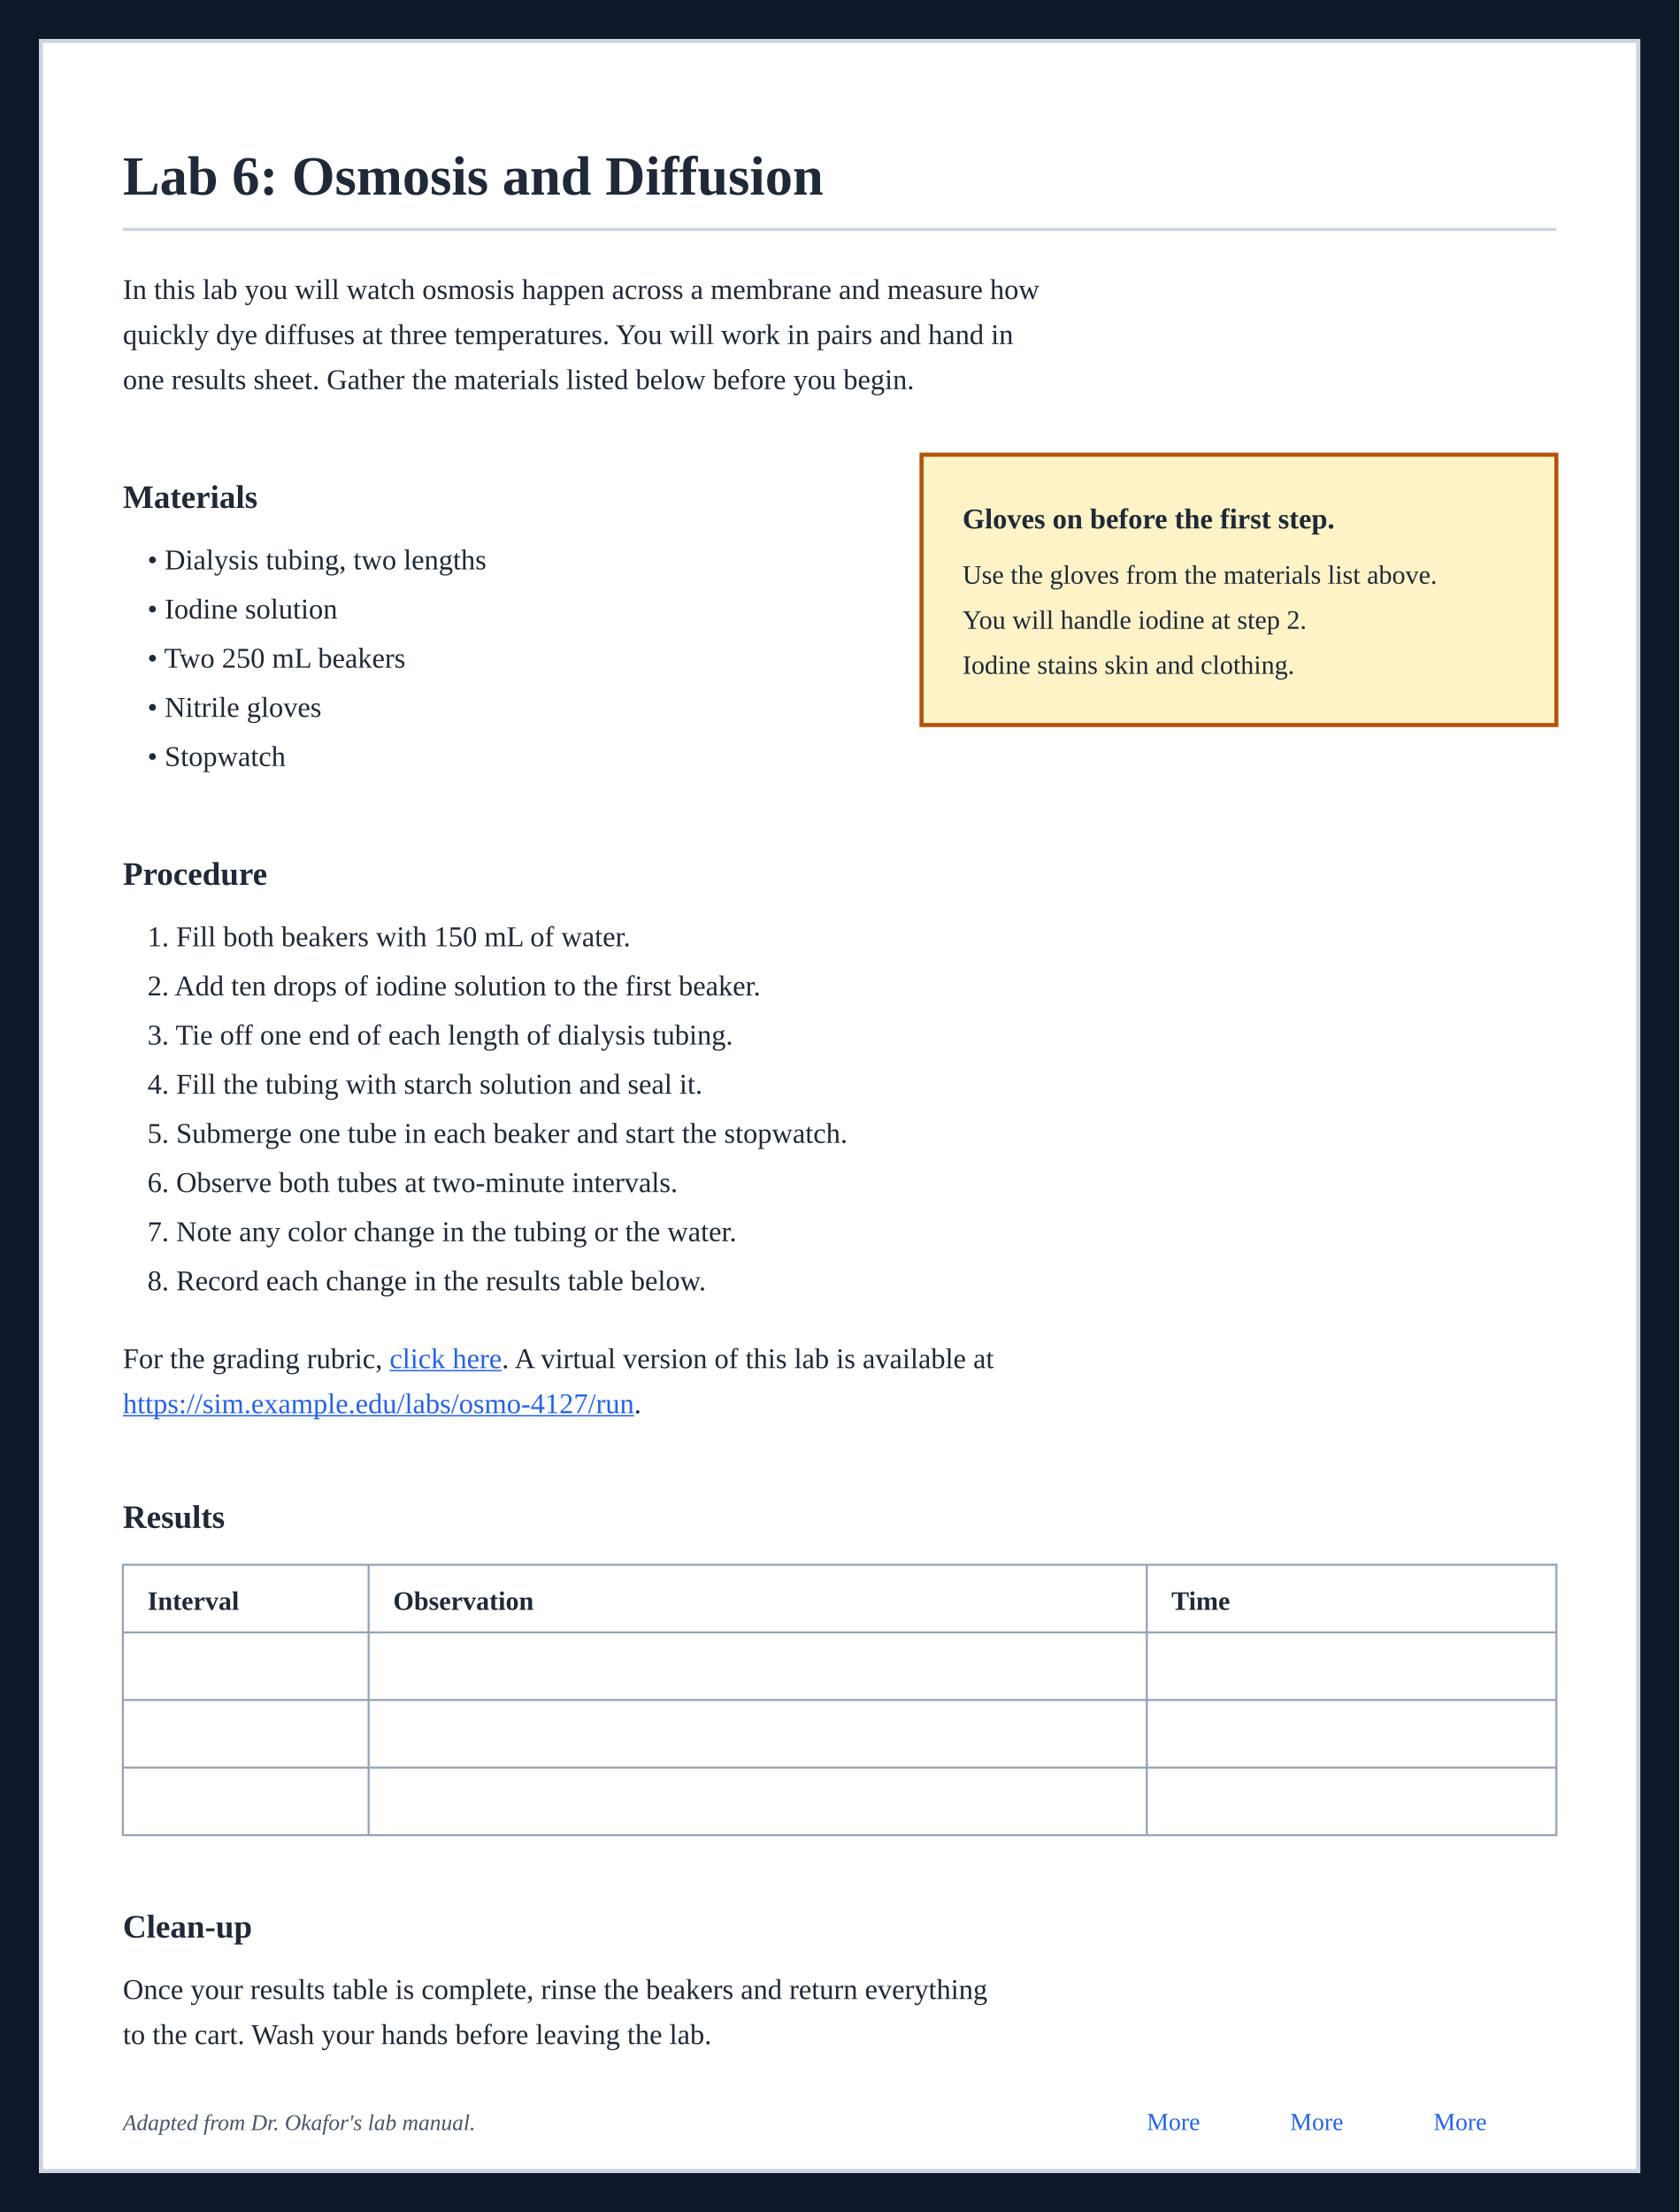
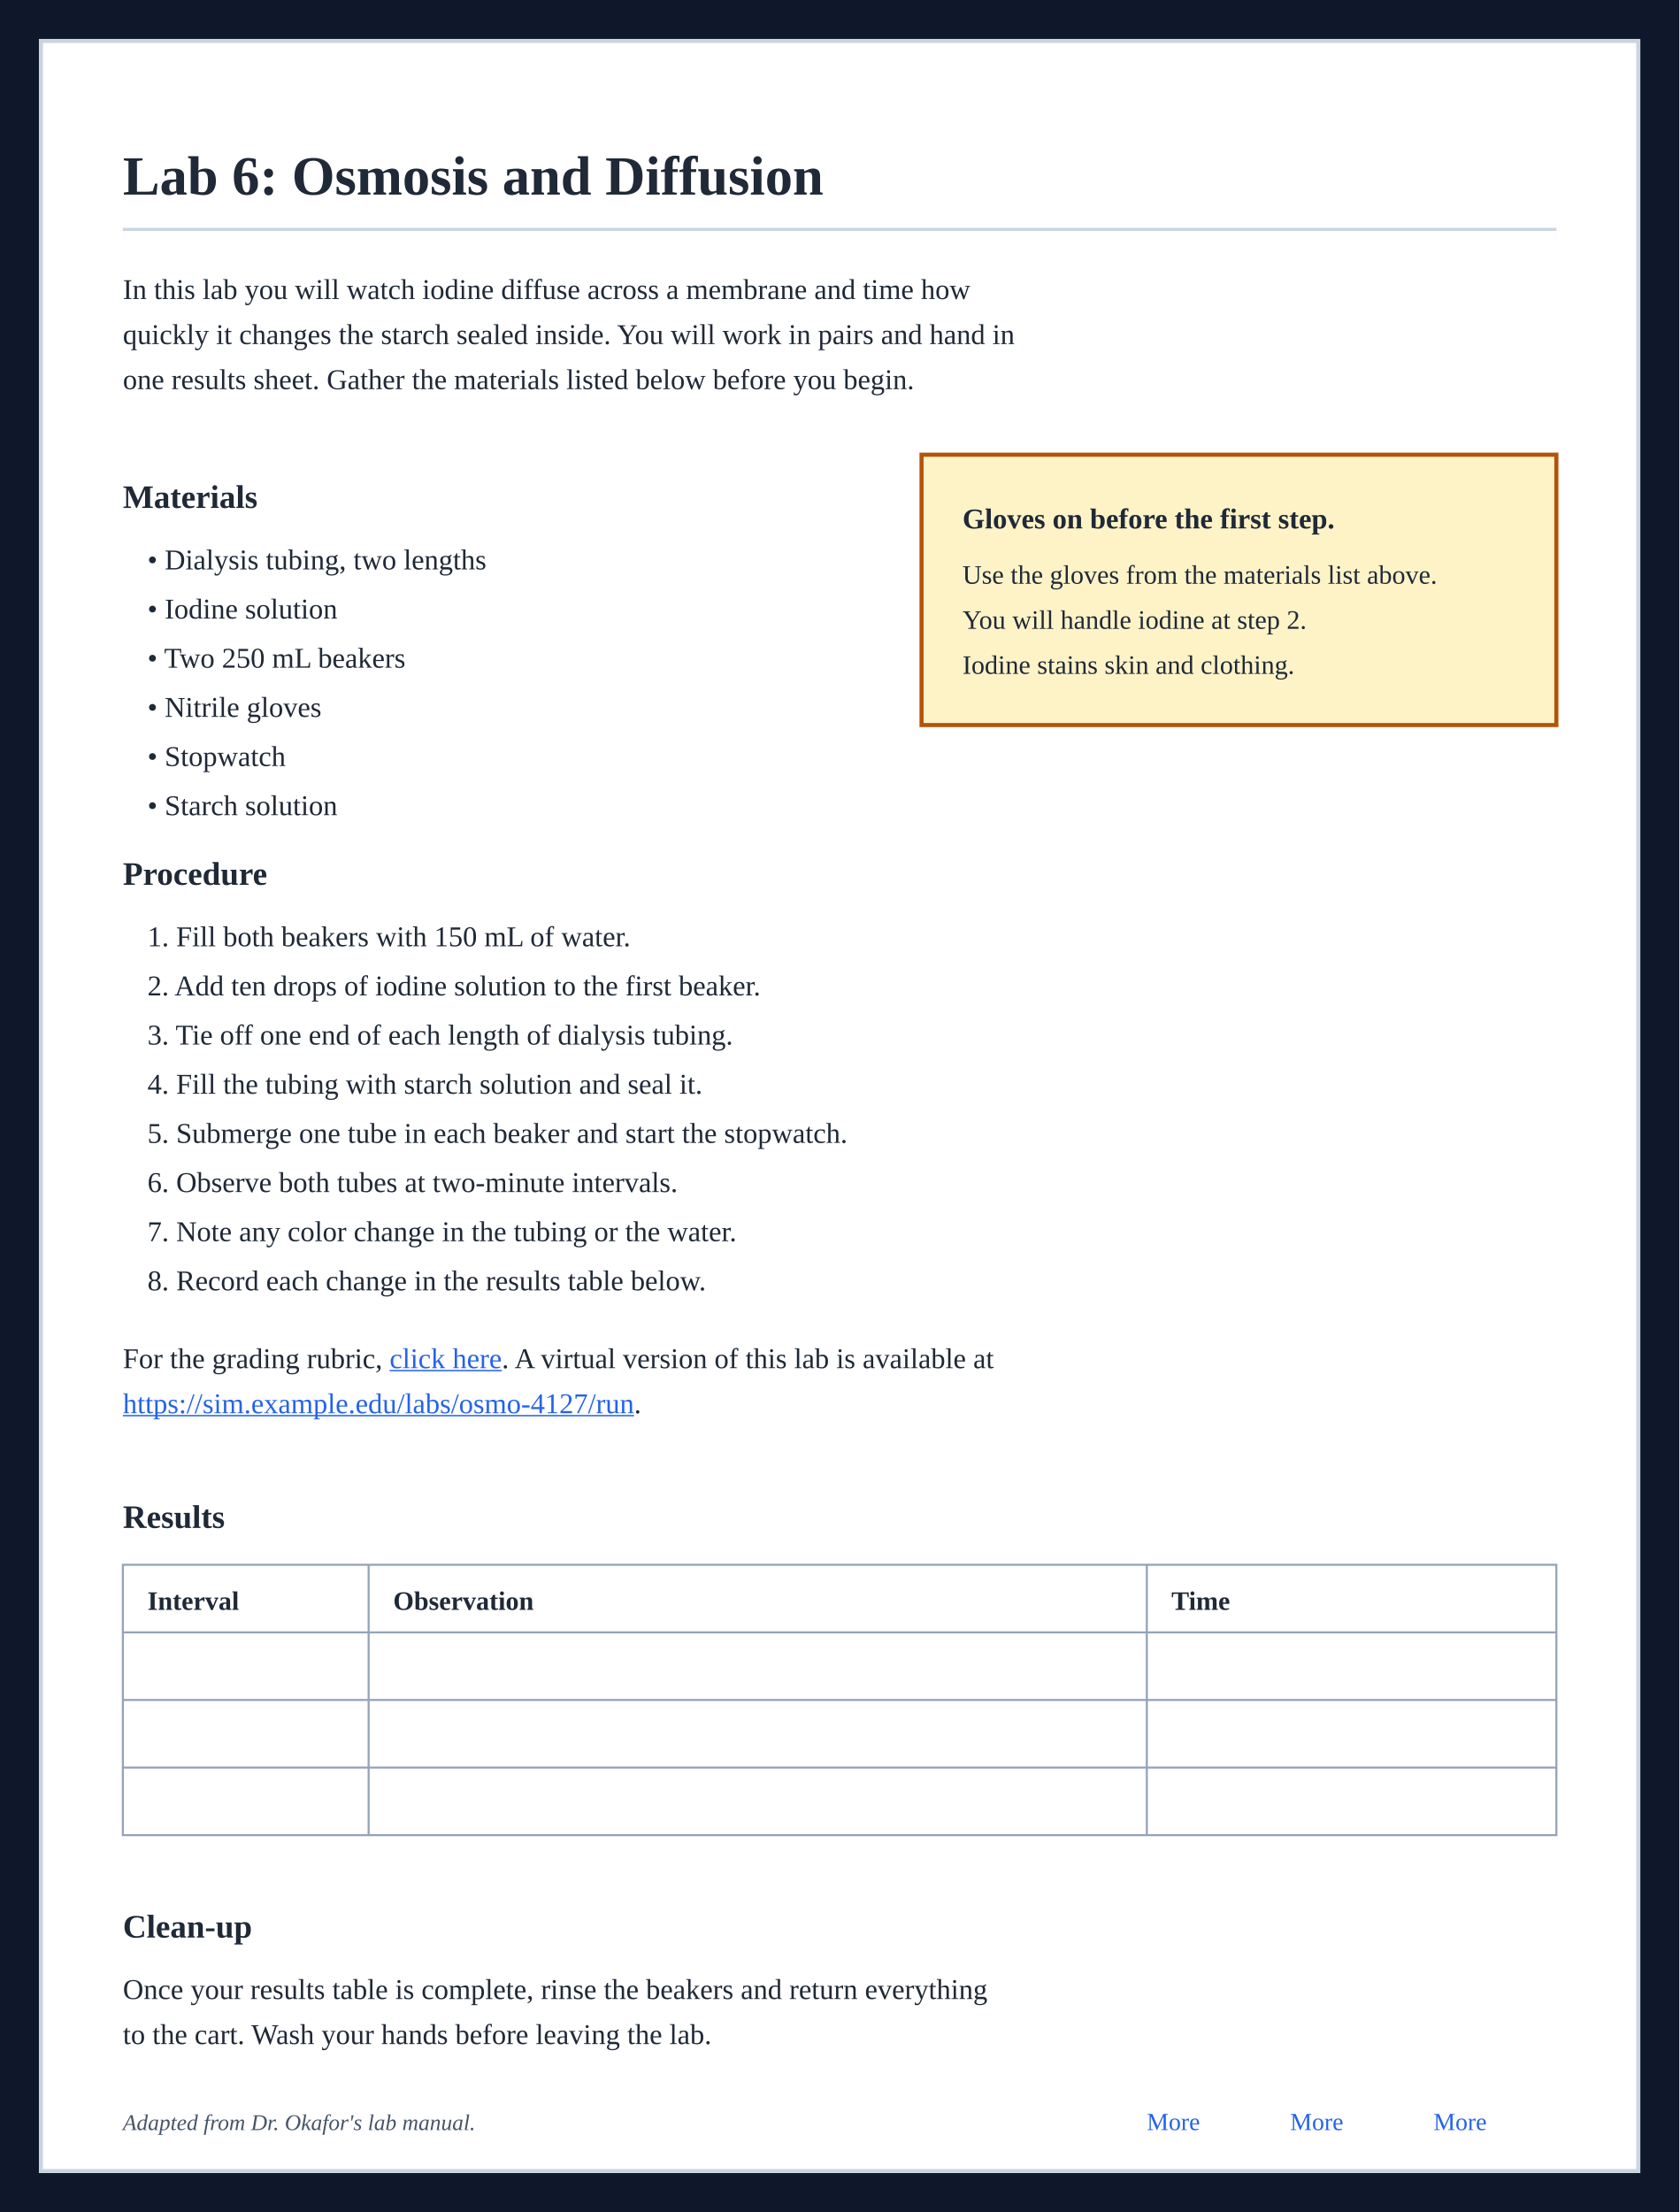
<svg xmlns="http://www.w3.org/2000/svg" viewBox="0 0 820 1080" width="820" height="1080" role="img" aria-label="Lab 6 handout as students see it: a tidy one-page lab sheet with bold section headings, a safety box, and blue links.">
  <rect width="820" height="1080" fill="#0F172A" />
  <rect x="20" y="20" width="780" height="1040" fill="#FFFFFF" stroke="#CBD5E1" stroke-width="2" />
  <g font-family="Georgia, 'Times New Roman', serif" fill="#1F2937">
    <text x="60" y="95" font-size="27" font-weight="bold">Lab 6: Osmosis and Diffusion</text>
    <line x1="60" y1="112" x2="760" y2="112" stroke="#CBD5E1" stroke-width="1.5" />
    <g font-size="14">
-       <text x="60" y="146">In this lab you will watch osmosis happen across a membrane and measure how</text>
-       <text x="60" y="168">quickly dye diffuses at three temperatures. You will work in pairs and hand in</text>
+       <text x="60" y="146">In this lab you will watch iodine diffuse across a membrane and time how</text>
+       <text x="60" y="168">quickly it changes the starch sealed inside. You will work in pairs and hand in</text>
      <text x="60" y="190">one results sheet. Gather the materials listed below before you begin.</text>
    </g>
    <text x="60" y="248" font-size="16" font-weight="bold">Materials</text>
    <g font-size="14">
      <text x="72" y="278">• Dialysis tubing, two lengths</text>
      <text x="72" y="302">• Iodine solution</text>
      <text x="72" y="326">• Two 250 mL beakers</text>
      <text x="72" y="350">• Nitrile gloves</text>
      <text x="72" y="374">• Stopwatch</text>
+       <text x="72" y="398">• Starch solution</text>
    </g>
    <rect x="450" y="222" width="310" height="132" fill="#FEF3C7" stroke="#B45309" stroke-width="2" />
    <text x="470" y="258" font-size="14" font-weight="bold">Gloves on before the first step.</text>
    <g font-size="13">
      <text x="470" y="285">Use the gloves from the materials list above.</text>
      <text x="470" y="307">You will handle iodine at step 2.</text>
      <text x="470" y="329">Iodine stains skin and clothing.</text>
    </g>
    <text x="60" y="432" font-size="16" font-weight="bold">Procedure</text>
    <g font-size="14">
      <text x="72" y="462">1. Fill both beakers with 150 mL of water.</text>
      <text x="72" y="486">2. Add ten drops of iodine solution to the first beaker.</text>
      <text x="72" y="510">3. Tie off one end of each length of dialysis tubing.</text>
      <text x="72" y="534">4. Fill the tubing with starch solution and seal it.</text>
      <text x="72" y="558">5. Submerge one tube in each beaker and start the stopwatch.</text>
      <text x="72" y="582">6. Observe both tubes at two-minute intervals.</text>
      <text x="72" y="606">7. Note any color change in the tubing or the water.</text>
      <text x="72" y="630">8. Record each change in the results table below.</text>
    </g>
    <g font-size="14">
      <text x="60" y="668">For the grading rubric, <tspan fill="#2563EB" text-decoration="underline">click here</tspan>. A virtual version of this lab is available at</text>
      <text x="60" y="690">
        <tspan fill="#2563EB" text-decoration="underline">https://sim.example.edu/labs/osmo-4127/run</tspan>.</text>
    </g>
    <text x="60" y="746" font-size="16" font-weight="bold">Results</text>
    <g stroke="#94A3B8" stroke-width="1">
      <rect x="60" y="764" width="700" height="132" fill="none" />
      <line x1="60" y1="797" x2="760" y2="797" />
      <line x1="60" y1="830" x2="760" y2="830" />
      <line x1="60" y1="863" x2="760" y2="863" />
      <line x1="180" y1="764" x2="180" y2="896" />
      <line x1="560" y1="764" x2="560" y2="896" />
    </g>
    <g font-size="13" font-weight="bold">
      <text x="72" y="786">Interval</text>
      <text x="192" y="786">Observation</text>
      <text x="572" y="786">Time</text>
    </g>
    <text x="60" y="946" font-size="16" font-weight="bold">Clean-up</text>
    <g font-size="14">
      <text x="60" y="976">Once your results table is complete, rinse the beakers and return everything</text>
      <text x="60" y="998">to the cart. Wash your hands before leaving the lab.</text>
    </g>
    <text x="60" y="1040" font-size="11" font-style="italic" fill="#475569">Adapted from Dr. Okafor's lab manual.</text>
    <g font-size="12" fill="#2563EB" text-decoration="underline">
      <text x="560" y="1040">More</text>
      <text x="630" y="1040">More</text>
      <text x="700" y="1040">More</text>
    </g>
  </g>
</svg>
